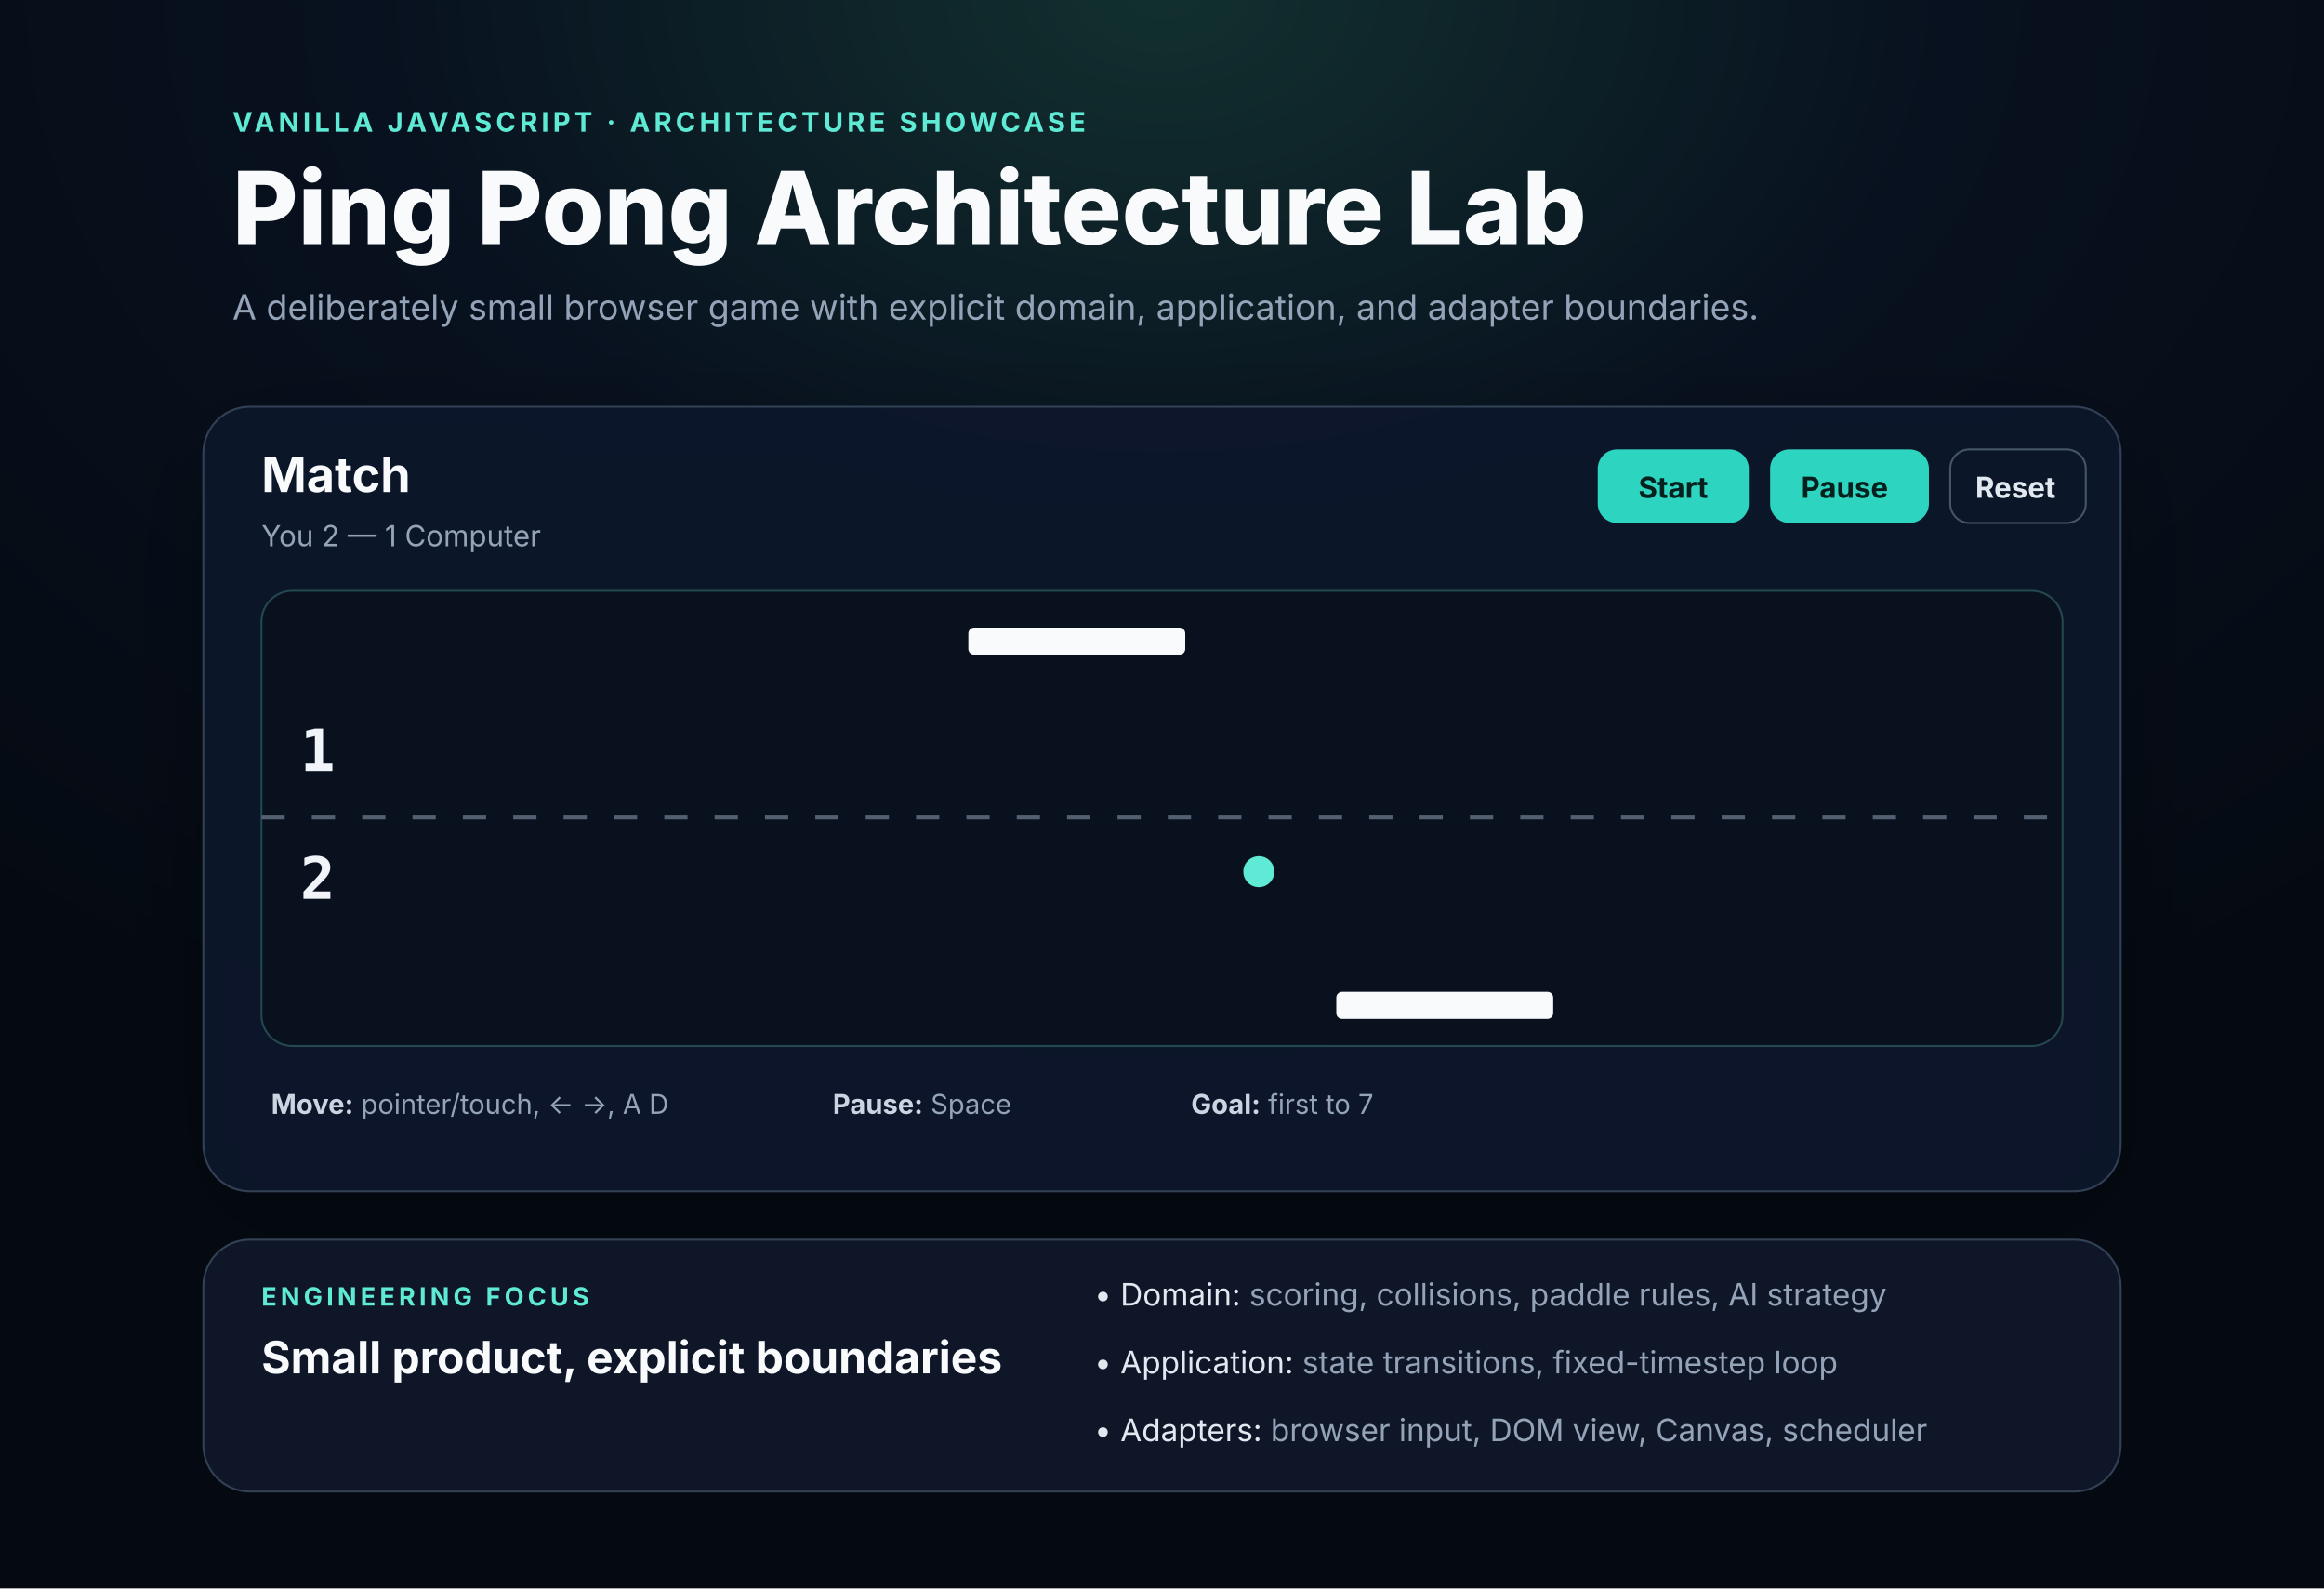
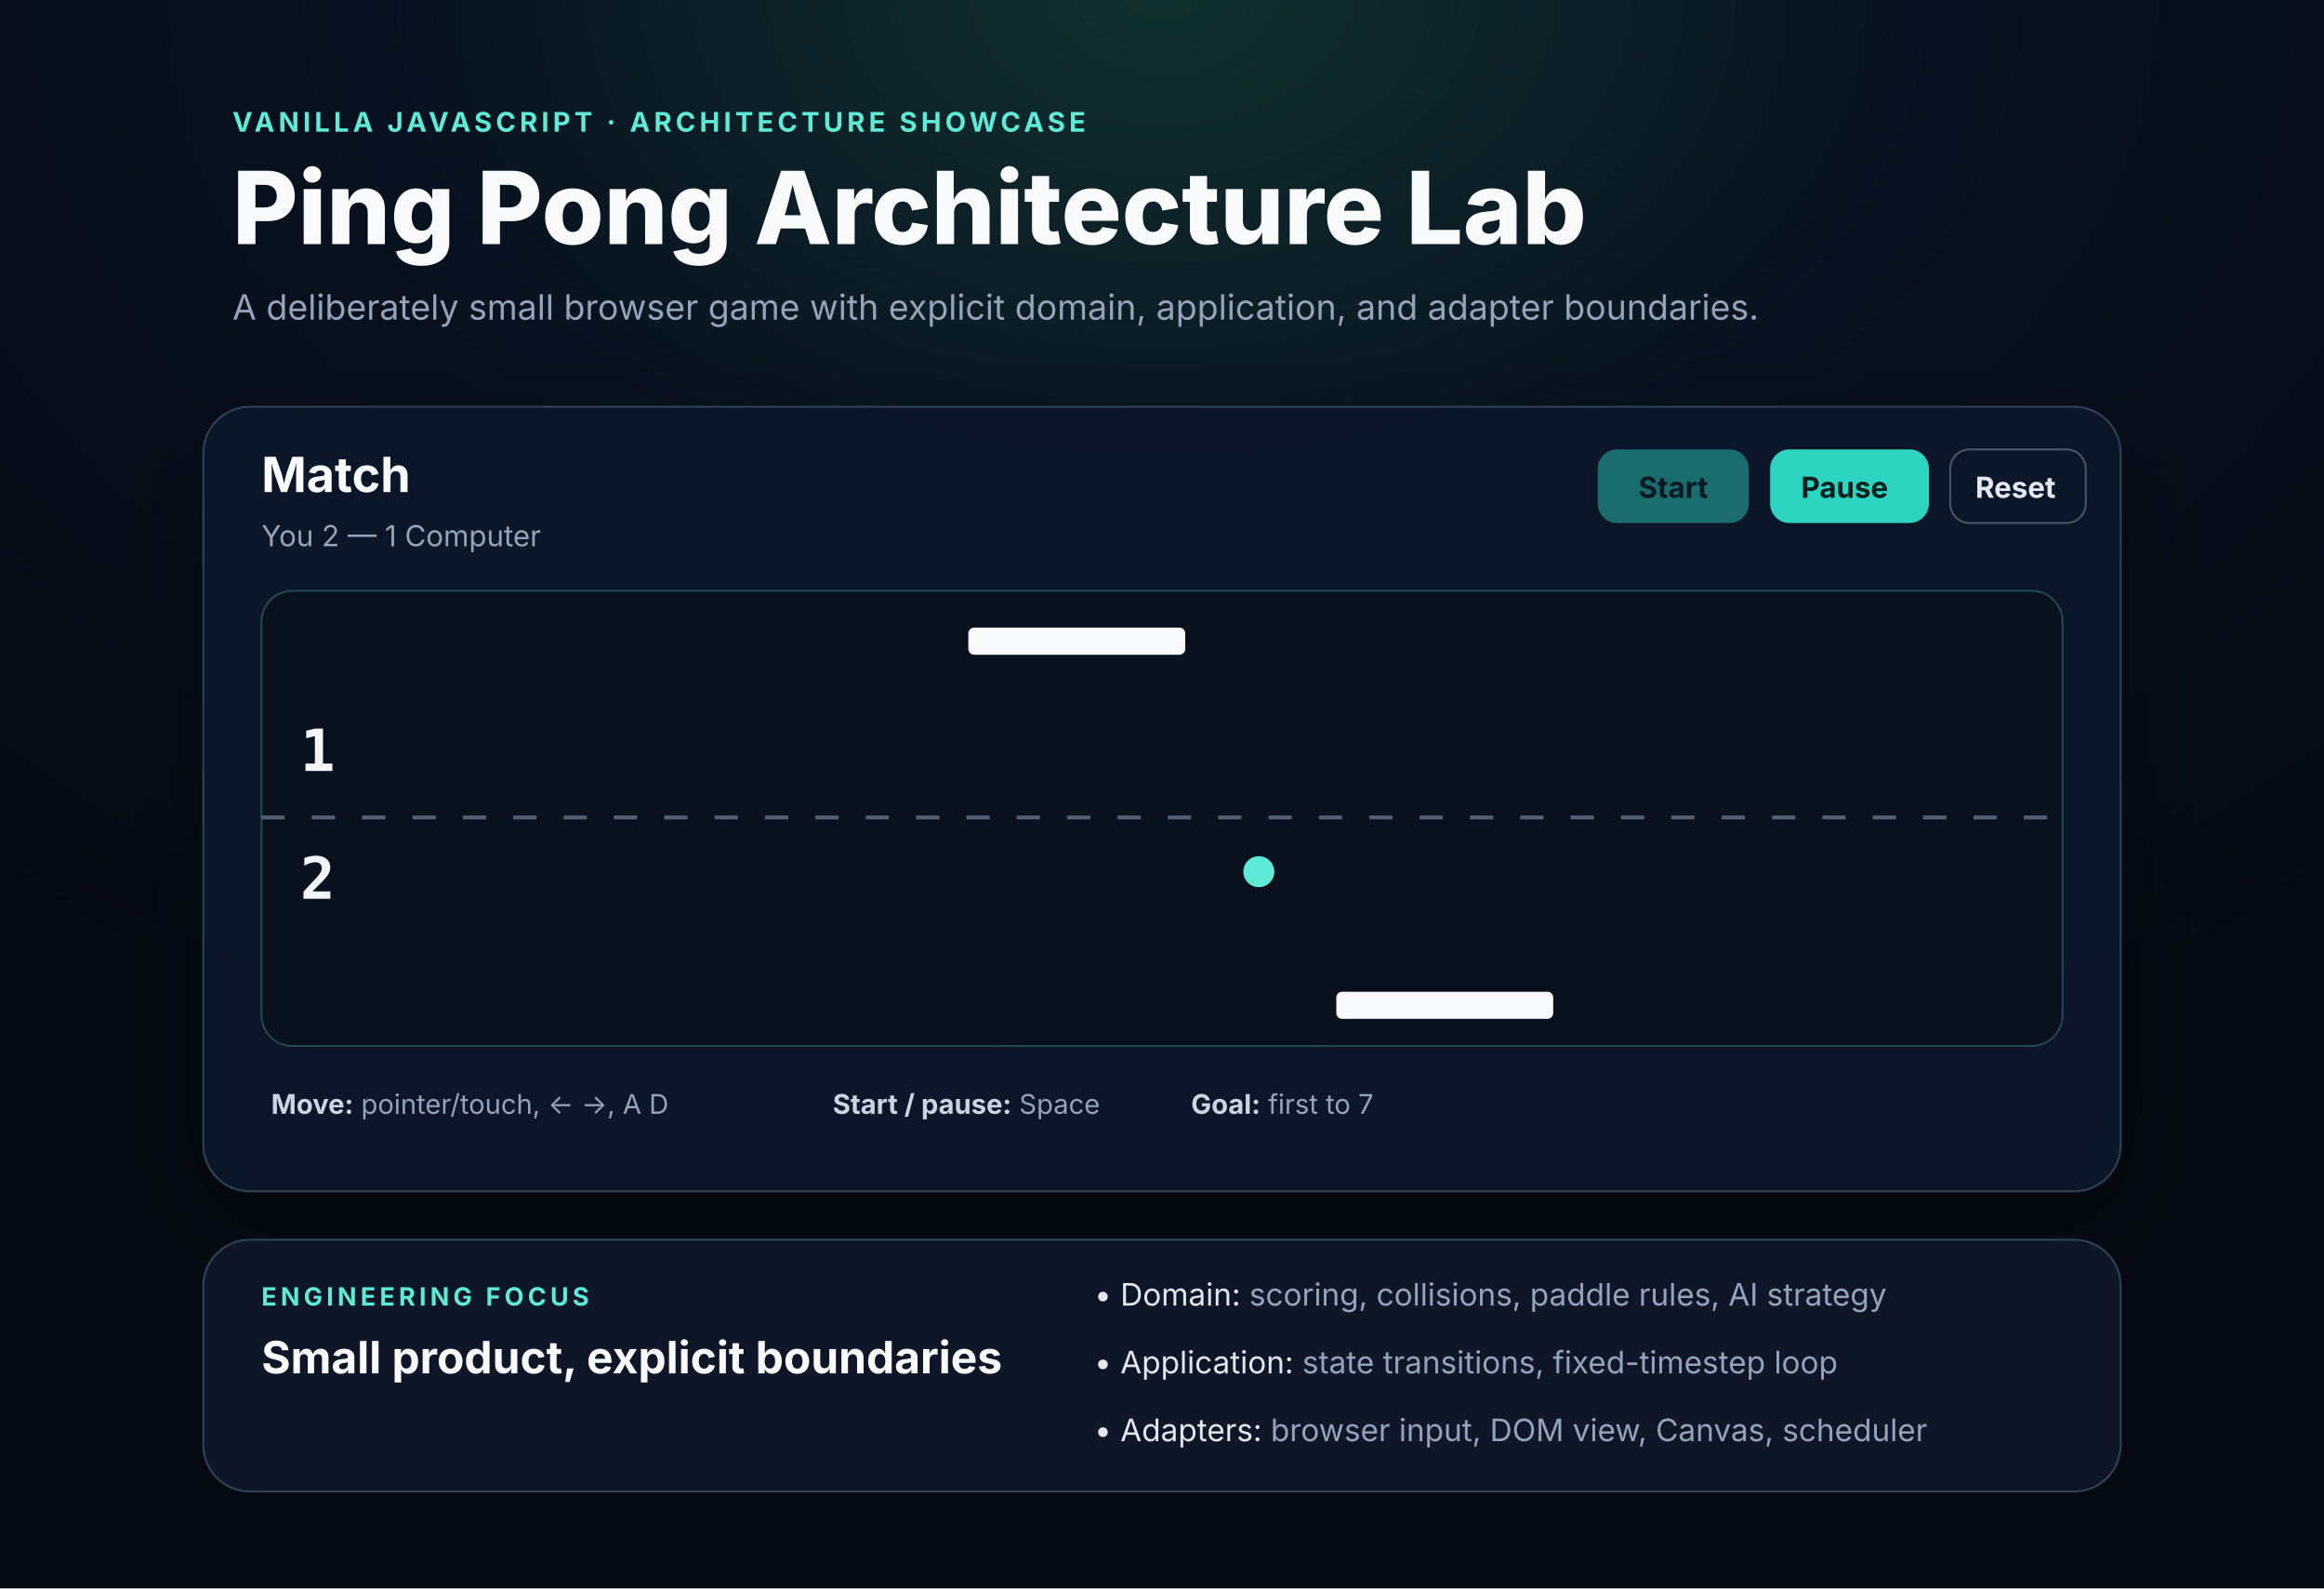
<svg xmlns="http://www.w3.org/2000/svg" width="1200" height="820" viewBox="0 0 1200 820" role="img" aria-labelledby="title desc">
  <defs>
    <radialGradient id="bg" cx="50%" cy="0%" r="75%">
      <stop offset="0" stop-color="#12302f" />
      <stop offset=".45" stop-color="#08111f" />
      <stop offset="1" stop-color="#050a12" />
    </radialGradient>
    <filter id="shadow" x="-20%" y="-20%" width="140%" height="140%">
      <feDropShadow dx="0" dy="18" stdDeviation="28" flood-color="#000" flood-opacity=".28" />
    </filter>
  </defs>
  <rect width="1200" height="820" fill="url(#bg)" />
  <g font-family="Inter,Segoe UI,Arial,sans-serif">
    <text x="120" y="68" font-size="14" font-weight="700" letter-spacing="2" fill="#5eead4">VANILLA JAVASCRIPT · ARCHITECTURE SHOWCASE</text>
    <text x="120" y="126" font-size="52" font-weight="800" fill="#f8fafc">Ping Pong Architecture Lab</text>
    <text x="120" y="165" font-size="18" fill="#94a3b8">A deliberately small browser game with explicit domain, application, and adapter boundaries.</text>
    <rect x="105" y="210" width="990" height="405" rx="24" fill="#0f172a" fill-opacity=".94" stroke="#334155" filter="url(#shadow)" />
    <text x="135" y="254" font-size="25" font-weight="700" fill="#f8fafc">Match</text>
    <text x="135" y="282" font-size="15" fill="#94a3b8">You 2 — 1 Computer</text>
    <g font-size="15" font-weight="700">
-       <rect x="825" y="232" width="78" height="38" rx="10" fill="#2dd4bf" />
-       <text x="846" y="257" fill="#05201d">Start</text>
+       <g opacity=".45">
+         <rect x="825" y="232" width="78" height="38" rx="10" fill="#2dd4bf" />
+         <text x="846" y="257" fill="#05201d">Start</text>
+       </g>
      <rect x="914" y="232" width="82" height="38" rx="10" fill="#2dd4bf" />
      <text x="930" y="257" fill="#05201d">Pause</text>
      <rect x="1007" y="232" width="70" height="38" rx="10" fill="none" stroke="#475569" />
      <text x="1020" y="257" fill="#e2e8f0">Reset</text>
    </g>
    <rect x="135" y="305" width="930" height="235" rx="16" fill="#09111f" stroke="#23484e" />
    <line x1="135" y1="422" x2="1065" y2="422" stroke="#526071" stroke-width="2" stroke-dasharray="12 14" />
    <text x="155" y="398" font-family="ui-monospace,monospace" font-size="30" font-weight="700" fill="#f1f5f9">1</text>
    <text x="155" y="464" font-family="ui-monospace,monospace" font-size="30" font-weight="700" fill="#f1f5f9">2</text>
    <rect x="500" y="324" width="112" height="14" rx="3" fill="#f8fafc" />
    <rect x="690" y="512" width="112" height="14" rx="3" fill="#f8fafc" />
    <circle cx="650" cy="450" r="8" fill="#5eead4" />
    <text x="140" y="575" font-size="14" fill="#94a3b8">
      <tspan fill="#cbd5e1" font-weight="700">Move:</tspan> pointer/touch, ← →, A D</text>
    <text x="430" y="575" font-size="14" fill="#94a3b8">
-       <tspan fill="#cbd5e1" font-weight="700">Pause:</tspan> Space</text>
+       <tspan fill="#cbd5e1" font-weight="700">Start / pause:</tspan> Space</text>
    <text x="615" y="575" font-size="14" fill="#94a3b8">
      <tspan fill="#cbd5e1" font-weight="700">Goal:</tspan> first to 7</text>
    <rect x="105" y="640" width="990" height="130" rx="24" fill="#0f172a" fill-opacity=".94" stroke="#334155" />
    <text x="135" y="674" font-size="13" font-weight="700" letter-spacing="2" fill="#5eead4">ENGINEERING FOCUS</text>
    <text x="135" y="709" font-size="23" font-weight="750" fill="#f8fafc">Small product, explicit boundaries</text>
    <text x="565" y="674" font-size="16" fill="#e2e8f0">• Domain: <tspan fill="#94a3b8">scoring, collisions, paddle rules, AI strategy</tspan>
    </text>
    <text x="565" y="709" font-size="16" fill="#e2e8f0">• Application: <tspan fill="#94a3b8">state transitions, fixed-timestep loop</tspan>
    </text>
    <text x="565" y="744" font-size="16" fill="#e2e8f0">• Adapters: <tspan fill="#94a3b8">browser input, DOM view, Canvas, scheduler</tspan>
    </text>
  </g>
</svg>
